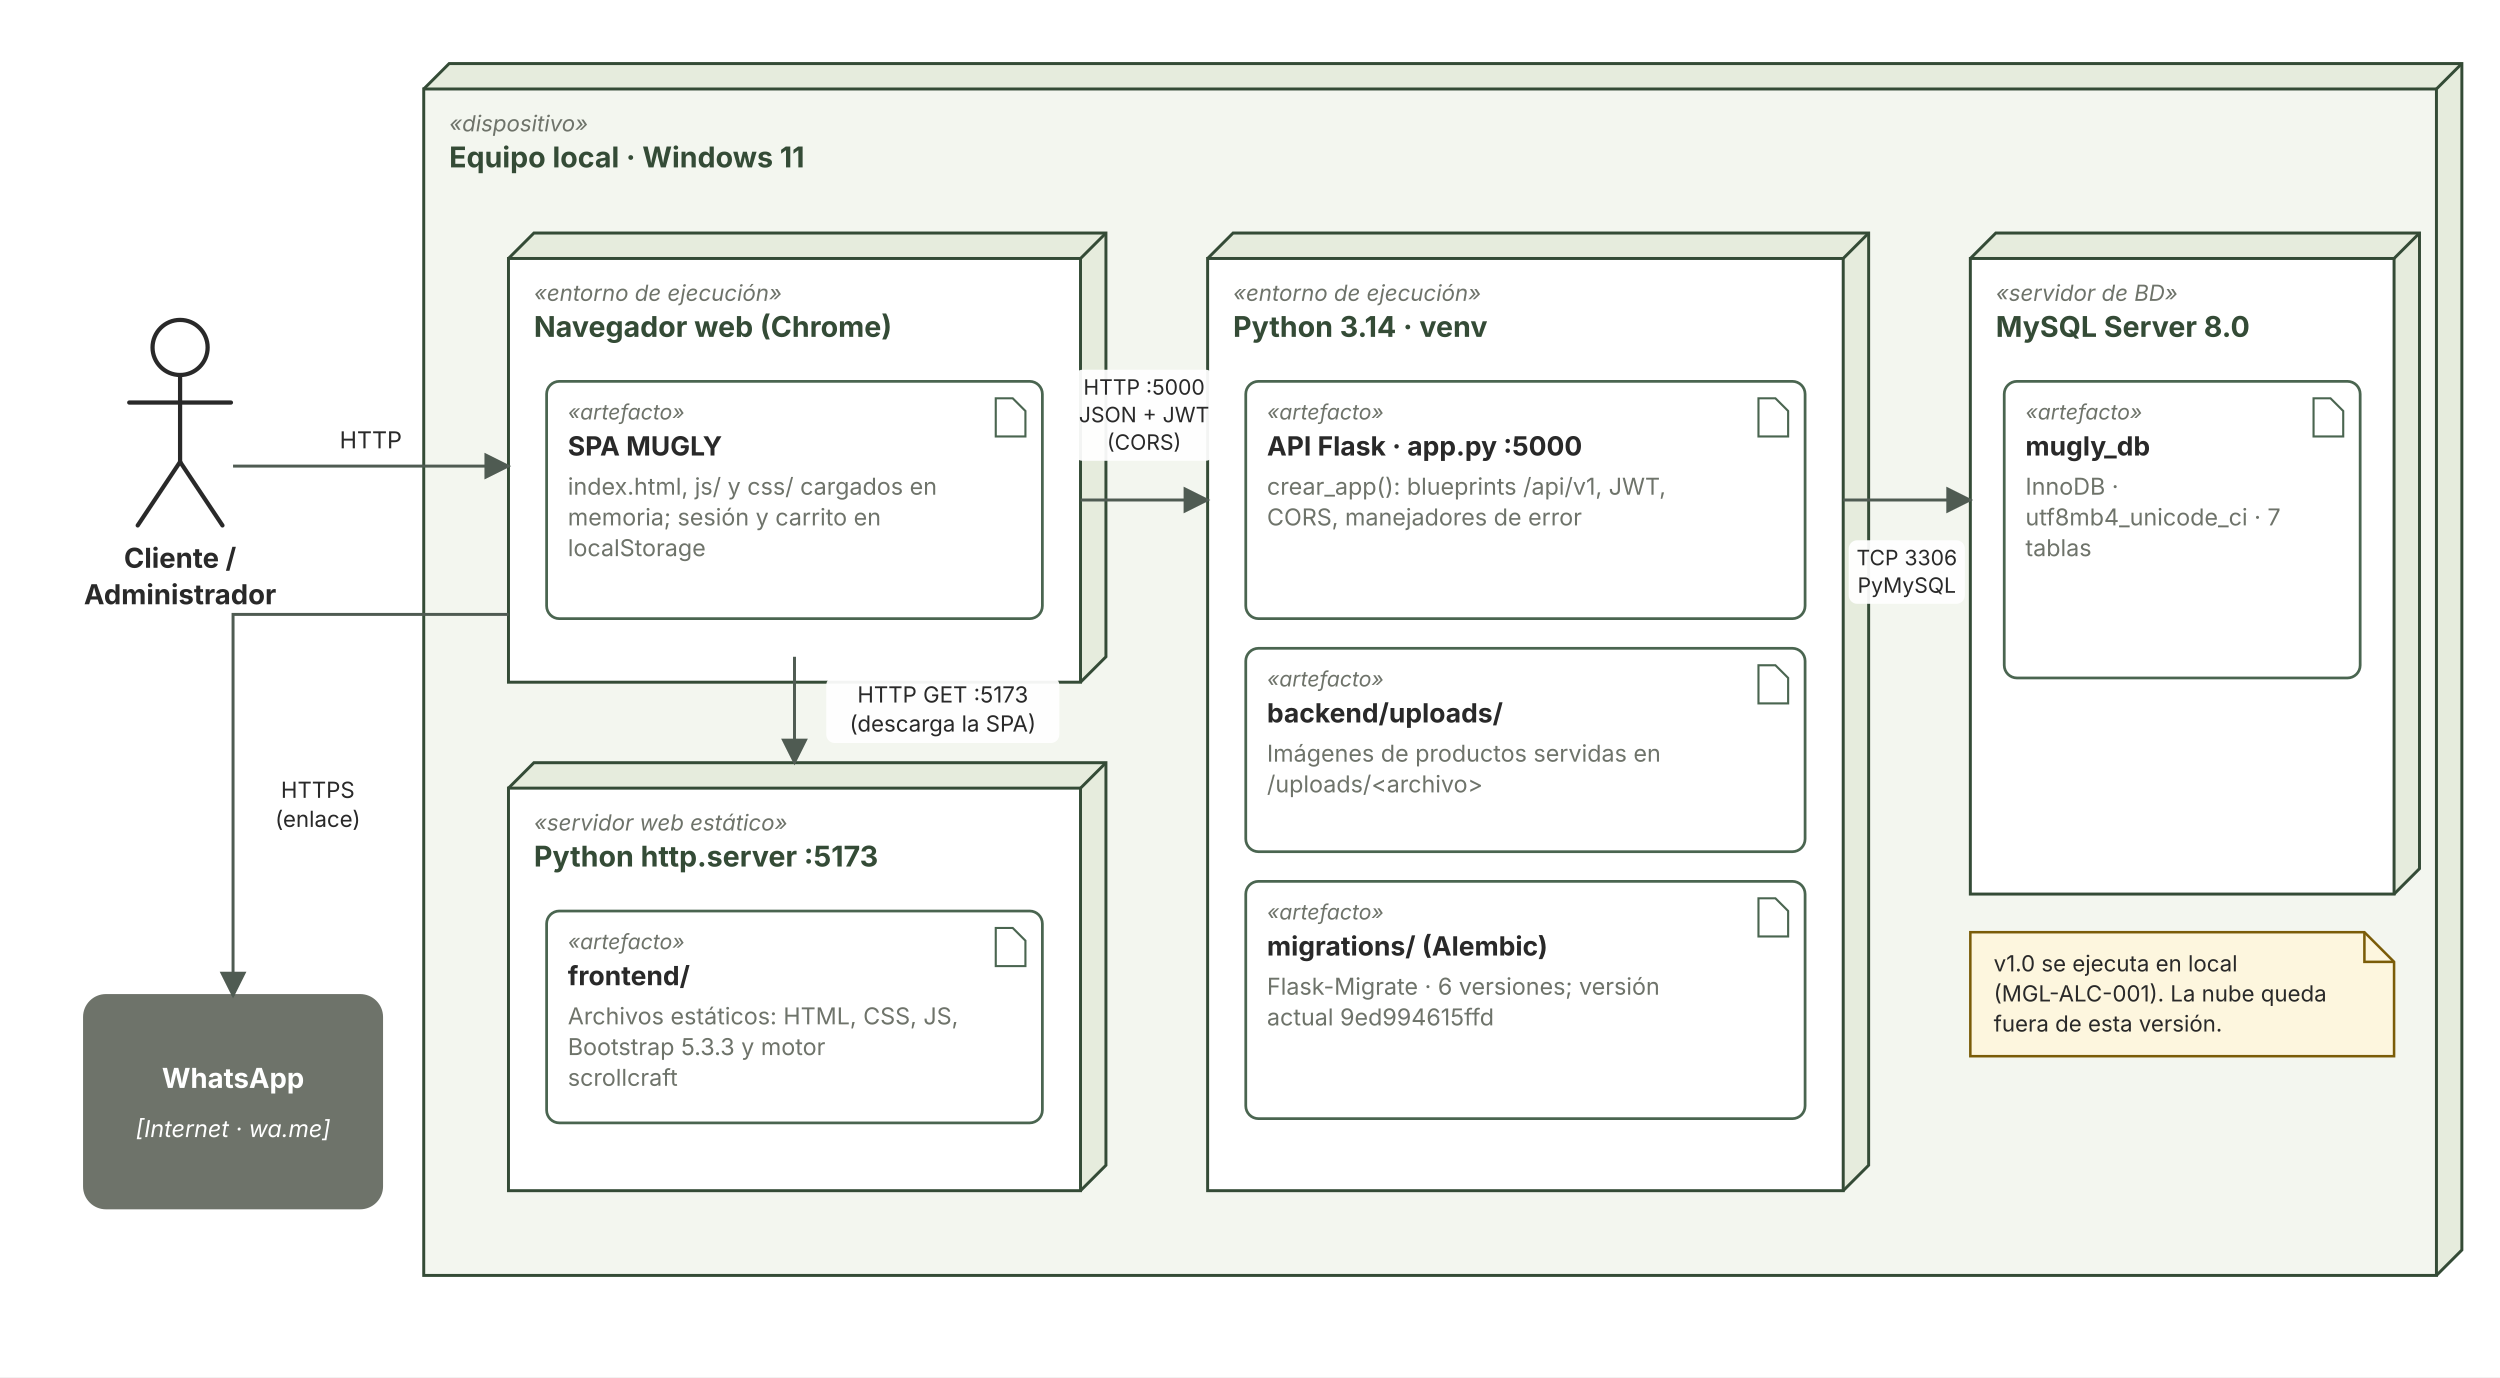
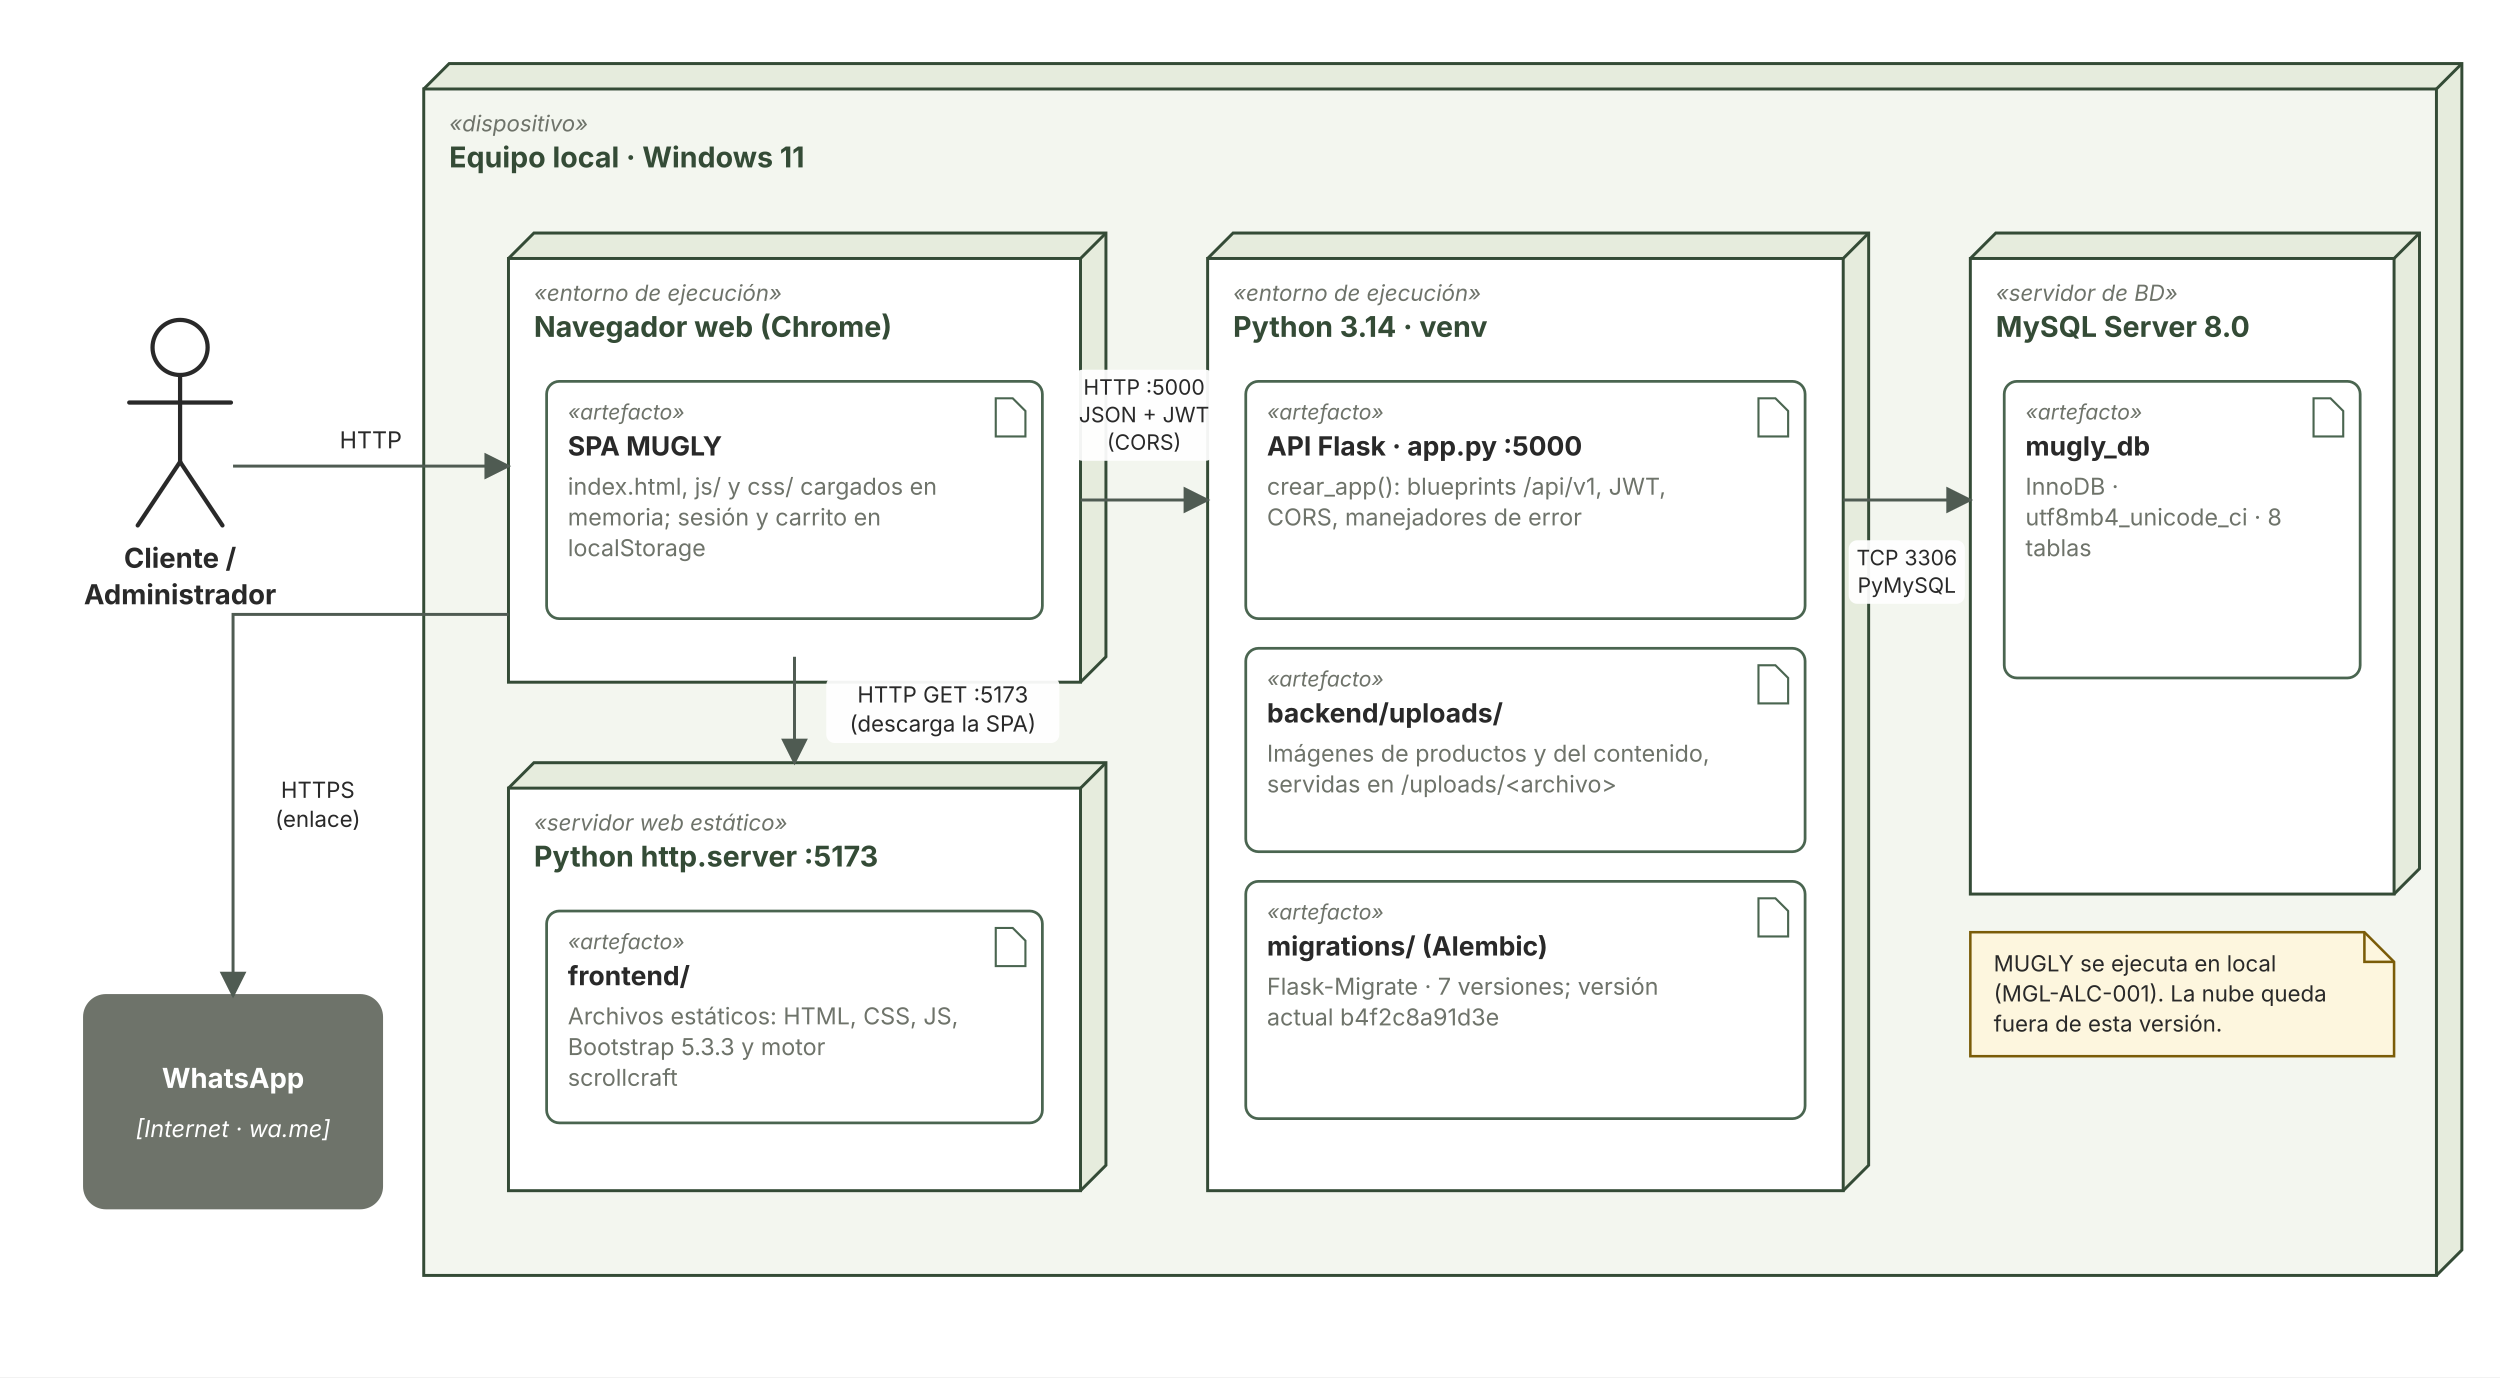
- <svg xmlns="http://www.w3.org/2000/svg" viewBox="0 0 1180 650" role="img" aria-label="Diagrama de despliegue de MUGLY (entorno local v1.0)" font-family="Inter, 'Segoe UI', Roboto, Arial, sans-serif">
+ <svg xmlns="http://www.w3.org/2000/svg" viewBox="0 0 1180 650" role="img" aria-label="Diagrama de despliegue de MUGLY (entorno local v1.2)" font-family="Inter, 'Segoe UI', Roboto, Arial, sans-serif">
  <defs>
    <marker id="despliegue-flecha" viewBox="0 0 10 10" refX="9" refY="5" markerWidth="9" markerHeight="9" orient="auto-start-reverse">
      <path d="M0,0 L10,5 L0,10 z" fill="#4F5B52" />
    </marker>
    <marker id="despliegue-abierta" viewBox="0 0 10 10" refX="9" refY="5" markerWidth="10" markerHeight="10" orient="auto-start-reverse">
      <path d="M0,0 L10,5 L0,10" fill="none" stroke="#4F5B52" stroke-width="1.3" />
    </marker>
    <marker id="despliegue-rombo" viewBox="0 0 16 10" refX="1" refY="5" markerWidth="16" markerHeight="10" orient="auto-start-reverse">
      <path d="M1,5 L8,1 L15,5 L8,9 z" fill="#4F5B52" />
    </marker>
  </defs>
  <rect width="1180" height="650" fill="#FFFFFF" />
  <circle cx="85" cy="164" r="13" stroke="#292929" stroke-width="2" fill="none" stroke-linecap="round" />
  <line x1="85" y1="177" x2="85" y2="218" stroke="#292929" stroke-width="2" fill="none" stroke-linecap="round" />
  <line x1="61" y1="190" x2="109" y2="190" stroke="#292929" stroke-width="2" fill="none" stroke-linecap="round" />
  <line x1="85" y1="218" x2="65" y2="248" stroke="#292929" stroke-width="2" fill="none" stroke-linecap="round" />
  <line x1="85" y1="218" x2="105" y2="248" stroke="#292929" stroke-width="2" fill="none" stroke-linecap="round" />
  <path d="M200,42 l12,-12 h950 v560 l-12,12" fill="#E6ECDD" stroke="#344B36" stroke-width="1.4" />
  <line x1="1150" y1="42" x2="1162" y2="30" stroke="#344B36" stroke-width="1.4" />
  <rect x="200" y="42" width="950" height="560" rx="0" fill="#F3F6EF" stroke="#344B36" stroke-width="1.4" />
  <path d="M240,122 l12,-12 h270 v200 l-12,12" fill="#E6ECDD" stroke="#344B36" stroke-width="1.4" />
  <line x1="510" y1="122" x2="522" y2="110" stroke="#344B36" stroke-width="1.4" />
  <rect x="240" y="122" width="270" height="200" rx="0" fill="#FFFFFF" stroke="#344B36" stroke-width="1.4" />
  <rect x="258" y="180" width="234" height="112" rx="6" fill="#FFFFFF" stroke="#4A6550" stroke-width="1.3" />
  <path d="M470,188 h8 l6,6 v12 h-14 z" fill="none" stroke="#4A6550" stroke-width="1" />
  <path d="M240,372 l12,-12 h270 v190 l-12,12" fill="#E6ECDD" stroke="#344B36" stroke-width="1.4" />
  <line x1="510" y1="372" x2="522" y2="360" stroke="#344B36" stroke-width="1.4" />
  <rect x="240" y="372" width="270" height="190" rx="0" fill="#FFFFFF" stroke="#344B36" stroke-width="1.4" />
  <rect x="258" y="430" width="234" height="100" rx="6" fill="#FFFFFF" stroke="#4A6550" stroke-width="1.3" />
  <path d="M470,438 h8 l6,6 v12 h-14 z" fill="none" stroke="#4A6550" stroke-width="1" />
  <path d="M570,122 l12,-12 h300 v440 l-12,12" fill="#E6ECDD" stroke="#344B36" stroke-width="1.4" />
  <line x1="870" y1="122" x2="882" y2="110" stroke="#344B36" stroke-width="1.4" />
  <rect x="570" y="122" width="300" height="440" rx="0" fill="#FFFFFF" stroke="#344B36" stroke-width="1.4" />
  <rect x="588" y="180" width="264" height="112" rx="6" fill="#FFFFFF" stroke="#4A6550" stroke-width="1.3" />
  <path d="M830,188 h8 l6,6 v12 h-14 z" fill="none" stroke="#4A6550" stroke-width="1" />
  <rect x="588" y="306" width="264" height="96" rx="6" fill="#FFFFFF" stroke="#4A6550" stroke-width="1.3" />
  <path d="M830,314 h8 l6,6 v12 h-14 z" fill="none" stroke="#4A6550" stroke-width="1" />
  <rect x="588" y="416" width="264" height="112" rx="6" fill="#FFFFFF" stroke="#4A6550" stroke-width="1.3" />
  <path d="M830,424 h8 l6,6 v12 h-14 z" fill="none" stroke="#4A6550" stroke-width="1" />
  <path d="M930,122 l12,-12 h200 v300 l-12,12" fill="#E6ECDD" stroke="#344B36" stroke-width="1.4" />
  <line x1="1130" y1="122" x2="1142" y2="110" stroke="#344B36" stroke-width="1.4" />
  <rect x="930" y="122" width="200" height="300" rx="0" fill="#FFFFFF" stroke="#344B36" stroke-width="1.4" />
  <rect x="946" y="180" width="168" height="140" rx="6" fill="#FFFFFF" stroke="#4A6550" stroke-width="1.3" />
  <path d="M1092,188 h8 l6,6 v12 h-14 z" fill="none" stroke="#4A6550" stroke-width="1" />
  <rect x="40" y="470" width="140" height="100" rx="10" fill="#6E736A" stroke="#6E736A" stroke-width="1.6" />
  <path d="M930,440 h186 l14,14 v44.525 h-200 z" fill="#FDF6DE" stroke="#7A5C08" stroke-width="1.2" />
  <path d="M1116,440 v14 h14" fill="none" stroke="#7A5C08" stroke-width="1.2" />
  <path d="M110,220 L240,220" fill="none" stroke="#4F5B52" stroke-width="1.4" marker-end="url(#despliegue-flecha)" />
  <path d="M375,310 L375,360" fill="none" stroke="#4F5B52" stroke-width="1.4" marker-end="url(#despliegue-flecha)" />
  <path d="M510,236 L570,236" fill="none" stroke="#4F5B52" stroke-width="1.4" marker-end="url(#despliegue-flecha)" />
  <path d="M870,236 L930,236" fill="none" stroke="#4F5B52" stroke-width="1.4" marker-end="url(#despliegue-flecha)" />
  <path d="M240,290 L110,290 L110,470" fill="none" stroke="#4F5B52" stroke-width="1.4" marker-end="url(#despliegue-flecha)" />
  <text x="85.0" y="268.0" font-family="Inter, 'Segoe UI', Roboto, Arial, sans-serif" font-size="13" font-weight="700" fill="#292929" text-anchor="middle">Cliente /</text>
  <text x="85.0" y="285.2" font-family="Inter, 'Segoe UI', Roboto, Arial, sans-serif" font-size="13" font-weight="700" fill="#292929" text-anchor="middle">Administrador</text>
  <text x="212.0" y="62.0" font-family="Inter, 'Segoe UI', Roboto, Arial, sans-serif" font-size="10.5" font-weight="400" fill="#6E736A" text-anchor="start" font-style="italic">«dispositivo»</text>
  <text x="212.0" y="79.0" font-family="Inter, 'Segoe UI', Roboto, Arial, sans-serif" font-size="13.5" font-weight="700" fill="#344B36" text-anchor="start">Equipo local · Windows 11</text>
  <text x="252.0" y="142.0" font-family="Inter, 'Segoe UI', Roboto, Arial, sans-serif" font-size="10.5" font-weight="400" fill="#6E736A" text-anchor="start" font-style="italic">«entorno de ejecución»</text>
  <text x="252.0" y="159.0" font-family="Inter, 'Segoe UI', Roboto, Arial, sans-serif" font-size="13.5" font-weight="700" fill="#344B36" text-anchor="start">Navegador web (Chrome)</text>
  <text x="268.0" y="198.0" font-family="Inter, 'Segoe UI', Roboto, Arial, sans-serif" font-size="10" font-weight="400" fill="#6E736A" text-anchor="start" font-style="italic">«artefacto»</text>
  <text x="268.0" y="215.0" font-family="Inter, 'Segoe UI', Roboto, Arial, sans-serif" font-size="12.5" font-weight="700" fill="#292929" text-anchor="start">SPA MUGLY</text>
  <text x="268.0" y="233.5" font-family="Inter, 'Segoe UI', Roboto, Arial, sans-serif" font-size="11" font-weight="400" fill="#6E736A" text-anchor="start">index.html, js/ y css/ cargados en</text>
  <text x="268.0" y="248.0" font-family="Inter, 'Segoe UI', Roboto, Arial, sans-serif" font-size="11" font-weight="400" fill="#6E736A" text-anchor="start">memoria; sesión y carrito en</text>
  <text x="268.0" y="262.5" font-family="Inter, 'Segoe UI', Roboto, Arial, sans-serif" font-size="11" font-weight="400" fill="#6E736A" text-anchor="start">localStorage</text>
  <text x="252.0" y="392.0" font-family="Inter, 'Segoe UI', Roboto, Arial, sans-serif" font-size="10.5" font-weight="400" fill="#6E736A" text-anchor="start" font-style="italic">«servidor web estático»</text>
  <text x="252.0" y="409.0" font-family="Inter, 'Segoe UI', Roboto, Arial, sans-serif" font-size="13.5" font-weight="700" fill="#344B36" text-anchor="start">Python http.server :5173</text>
  <text x="268.0" y="448.0" font-family="Inter, 'Segoe UI', Roboto, Arial, sans-serif" font-size="10" font-weight="400" fill="#6E736A" text-anchor="start" font-style="italic">«artefacto»</text>
  <text x="268.0" y="465.0" font-family="Inter, 'Segoe UI', Roboto, Arial, sans-serif" font-size="12.5" font-weight="700" fill="#292929" text-anchor="start">frontend/</text>
  <text x="268.0" y="483.5" font-family="Inter, 'Segoe UI', Roboto, Arial, sans-serif" font-size="11" font-weight="400" fill="#6E736A" text-anchor="start">Archivos estáticos: HTML, CSS, JS,</text>
  <text x="268.0" y="498.0" font-family="Inter, 'Segoe UI', Roboto, Arial, sans-serif" font-size="11" font-weight="400" fill="#6E736A" text-anchor="start">Bootstrap 5.3.3 y motor</text>
  <text x="268.0" y="512.5" font-family="Inter, 'Segoe UI', Roboto, Arial, sans-serif" font-size="11" font-weight="400" fill="#6E736A" text-anchor="start">scrollcraft</text>
  <text x="582.0" y="142.0" font-family="Inter, 'Segoe UI', Roboto, Arial, sans-serif" font-size="10.5" font-weight="400" fill="#6E736A" text-anchor="start" font-style="italic">«entorno de ejecución»</text>
  <text x="582.0" y="159.0" font-family="Inter, 'Segoe UI', Roboto, Arial, sans-serif" font-size="13.5" font-weight="700" fill="#344B36" text-anchor="start">Python 3.14 · venv</text>
  <text x="598.0" y="198.0" font-family="Inter, 'Segoe UI', Roboto, Arial, sans-serif" font-size="10" font-weight="400" fill="#6E736A" text-anchor="start" font-style="italic">«artefacto»</text>
  <text x="598.0" y="215.0" font-family="Inter, 'Segoe UI', Roboto, Arial, sans-serif" font-size="12.5" font-weight="700" fill="#292929" text-anchor="start">API Flask · app.py :5000</text>
  <text x="598.0" y="233.5" font-family="Inter, 'Segoe UI', Roboto, Arial, sans-serif" font-size="11" font-weight="400" fill="#6E736A" text-anchor="start">crear_app(): blueprints /api/v1, JWT,</text>
  <text x="598.0" y="248.0" font-family="Inter, 'Segoe UI', Roboto, Arial, sans-serif" font-size="11" font-weight="400" fill="#6E736A" text-anchor="start">CORS, manejadores de error</text>
  <text x="598.0" y="324.0" font-family="Inter, 'Segoe UI', Roboto, Arial, sans-serif" font-size="10" font-weight="400" fill="#6E736A" text-anchor="start" font-style="italic">«artefacto»</text>
  <text x="598.0" y="341.0" font-family="Inter, 'Segoe UI', Roboto, Arial, sans-serif" font-size="12.5" font-weight="700" fill="#292929" text-anchor="start">backend/uploads/</text>
-   <text x="598.0" y="359.5" font-family="Inter, 'Segoe UI', Roboto, Arial, sans-serif" font-size="11" font-weight="400" fill="#6E736A" text-anchor="start">Imágenes de productos servidas en</text>
-   <text x="598.0" y="374.0" font-family="Inter, 'Segoe UI', Roboto, Arial, sans-serif" font-size="11" font-weight="400" fill="#6E736A" text-anchor="start">/uploads/&lt;archivo&gt;</text>
+   <text x="598.0" y="359.5" font-family="Inter, 'Segoe UI', Roboto, Arial, sans-serif" font-size="11" font-weight="400" fill="#6E736A" text-anchor="start">Imágenes de productos y del contenido,</text>
+   <text x="598.0" y="374.0" font-family="Inter, 'Segoe UI', Roboto, Arial, sans-serif" font-size="11" font-weight="400" fill="#6E736A" text-anchor="start">servidas en /uploads/&lt;archivo&gt;</text>
  <text x="598.0" y="434.0" font-family="Inter, 'Segoe UI', Roboto, Arial, sans-serif" font-size="10" font-weight="400" fill="#6E736A" text-anchor="start" font-style="italic">«artefacto»</text>
  <text x="598.0" y="451.0" font-family="Inter, 'Segoe UI', Roboto, Arial, sans-serif" font-size="12.5" font-weight="700" fill="#292929" text-anchor="start">migrations/ (Alembic)</text>
-   <text x="598.0" y="469.5" font-family="Inter, 'Segoe UI', Roboto, Arial, sans-serif" font-size="11" font-weight="400" fill="#6E736A" text-anchor="start">Flask-Migrate · 6 versiones; versión</text>
-   <text x="598.0" y="484.0" font-family="Inter, 'Segoe UI', Roboto, Arial, sans-serif" font-size="11" font-weight="400" fill="#6E736A" text-anchor="start">actual 9ed994615ffd</text>
+   <text x="598.0" y="469.5" font-family="Inter, 'Segoe UI', Roboto, Arial, sans-serif" font-size="11" font-weight="400" fill="#6E736A" text-anchor="start">Flask-Migrate · 7 versiones; versión</text>
+   <text x="598.0" y="484.0" font-family="Inter, 'Segoe UI', Roboto, Arial, sans-serif" font-size="11" font-weight="400" fill="#6E736A" text-anchor="start">actual b4f2c8a91d3e</text>
  <text x="942.0" y="142.0" font-family="Inter, 'Segoe UI', Roboto, Arial, sans-serif" font-size="10.5" font-weight="400" fill="#6E736A" text-anchor="start" font-style="italic">«servidor de BD»</text>
  <text x="942.0" y="159.0" font-family="Inter, 'Segoe UI', Roboto, Arial, sans-serif" font-size="13.5" font-weight="700" fill="#344B36" text-anchor="start">MySQL Server 8.0</text>
  <text x="956.0" y="198.0" font-family="Inter, 'Segoe UI', Roboto, Arial, sans-serif" font-size="10" font-weight="400" fill="#6E736A" text-anchor="start" font-style="italic">«artefacto»</text>
  <text x="956.0" y="215.0" font-family="Inter, 'Segoe UI', Roboto, Arial, sans-serif" font-size="12.5" font-weight="700" fill="#292929" text-anchor="start">mugly_db</text>
  <text x="956.0" y="233.5" font-family="Inter, 'Segoe UI', Roboto, Arial, sans-serif" font-size="11" font-weight="400" fill="#6E736A" text-anchor="start">InnoDB ·</text>
-   <text x="956.0" y="248.0" font-family="Inter, 'Segoe UI', Roboto, Arial, sans-serif" font-size="11" font-weight="400" fill="#6E736A" text-anchor="start">utf8mb4_unicode_ci · 7</text>
+   <text x="956.0" y="248.0" font-family="Inter, 'Segoe UI', Roboto, Arial, sans-serif" font-size="11" font-weight="400" fill="#6E736A" text-anchor="start">utf8mb4_unicode_ci · 8</text>
  <text x="956.0" y="262.5" font-family="Inter, 'Segoe UI', Roboto, Arial, sans-serif" font-size="11" font-weight="400" fill="#6E736A" text-anchor="start">tablas</text>
  <text x="110.0" y="513.5" font-family="Inter, 'Segoe UI', Roboto, Arial, sans-serif" font-size="13" font-weight="700" fill="#FFFFFF" text-anchor="middle">WhatsApp</text>
  <text x="110.0" y="536.7" font-family="Inter, 'Segoe UI', Roboto, Arial, sans-serif" font-size="11" font-weight="400" fill="#FFFFFF" text-anchor="middle" font-style="italic">[Internet · wa.me]</text>
  <rect x="157.7" y="198.8" width="34.6" height="18.3" rx="4" fill="#FFFFFF" fill-opacity=".94" />
  <text x="175.0" y="211.6" font-family="Inter, 'Segoe UI', Roboto, Arial, sans-serif" font-size="11" font-weight="400" fill="#292929" text-anchor="middle">HTTP</text>
  <rect x="390.0" y="319.4" width="110.0" height="31.3" rx="4" fill="#FFFFFF" fill-opacity=".94" />
  <text x="445.0" y="331.6" font-family="Inter, 'Segoe UI', Roboto, Arial, sans-serif" font-size="10.5" font-weight="400" fill="#292929" text-anchor="middle">HTTP GET :5173</text>
  <text x="445.0" y="345.3" font-family="Inter, 'Segoe UI', Roboto, Arial, sans-serif" font-size="10.5" font-weight="400" fill="#292929" text-anchor="middle">(descarga la SPA)</text>
  <rect x="507.0" y="174.5" width="66.0" height="43.0" rx="4" fill="#FFFFFF" fill-opacity=".94" />
  <text x="540.0" y="186.3" font-family="Inter, 'Segoe UI', Roboto, Arial, sans-serif" font-size="10" font-weight="400" fill="#292929" text-anchor="middle">HTTP :5000</text>
  <text x="540.0" y="199.3" font-family="Inter, 'Segoe UI', Roboto, Arial, sans-serif" font-size="10" font-weight="400" fill="#292929" text-anchor="middle">JSON + JWT</text>
  <text x="540.0" y="212.3" font-family="Inter, 'Segoe UI', Roboto, Arial, sans-serif" font-size="10" font-weight="400" fill="#292929" text-anchor="middle">(CORS)</text>
  <rect x="872.6" y="255.0" width="54.8" height="30.0" rx="4" fill="#FFFFFF" fill-opacity=".94" />
  <text x="900.0" y="266.8" font-family="Inter, 'Segoe UI', Roboto, Arial, sans-serif" font-size="10" font-weight="400" fill="#292929" text-anchor="middle">TCP 3306</text>
  <text x="900.0" y="279.8" font-family="Inter, 'Segoe UI', Roboto, Arial, sans-serif" font-size="10" font-weight="400" fill="#292929" text-anchor="middle">PyMySQL</text>
  <rect x="121.5" y="364.4" width="57.0" height="31.3" rx="4" fill="#FFFFFF" fill-opacity=".94" />
  <text x="150.0" y="376.6" font-family="Inter, 'Segoe UI', Roboto, Arial, sans-serif" font-size="10.5" font-weight="400" fill="#292929" text-anchor="middle">HTTPS</text>
  <text x="150.0" y="390.3" font-family="Inter, 'Segoe UI', Roboto, Arial, sans-serif" font-size="10.5" font-weight="400" fill="#292929" text-anchor="middle">(enlace)</text>
-   <text x="941.0" y="458.5" font-family="Inter, 'Segoe UI', Roboto, Arial, sans-serif" font-size="10.5" font-weight="400" fill="#292929" text-anchor="start">v1.0 se ejecuta en local</text>
+   <text x="941.0" y="458.5" font-family="Inter, 'Segoe UI', Roboto, Arial, sans-serif" font-size="10.5" font-weight="400" fill="#292929" text-anchor="start">MUGLY se ejecuta en local</text>
  <text x="941.0" y="472.7" font-family="Inter, 'Segoe UI', Roboto, Arial, sans-serif" font-size="10.5" font-weight="400" fill="#292929" text-anchor="start">(MGL-ALC-001). La nube queda</text>
  <text x="941.0" y="486.9" font-family="Inter, 'Segoe UI', Roboto, Arial, sans-serif" font-size="10.5" font-weight="400" fill="#292929" text-anchor="start">fuera de esta versión.</text>
</svg>
